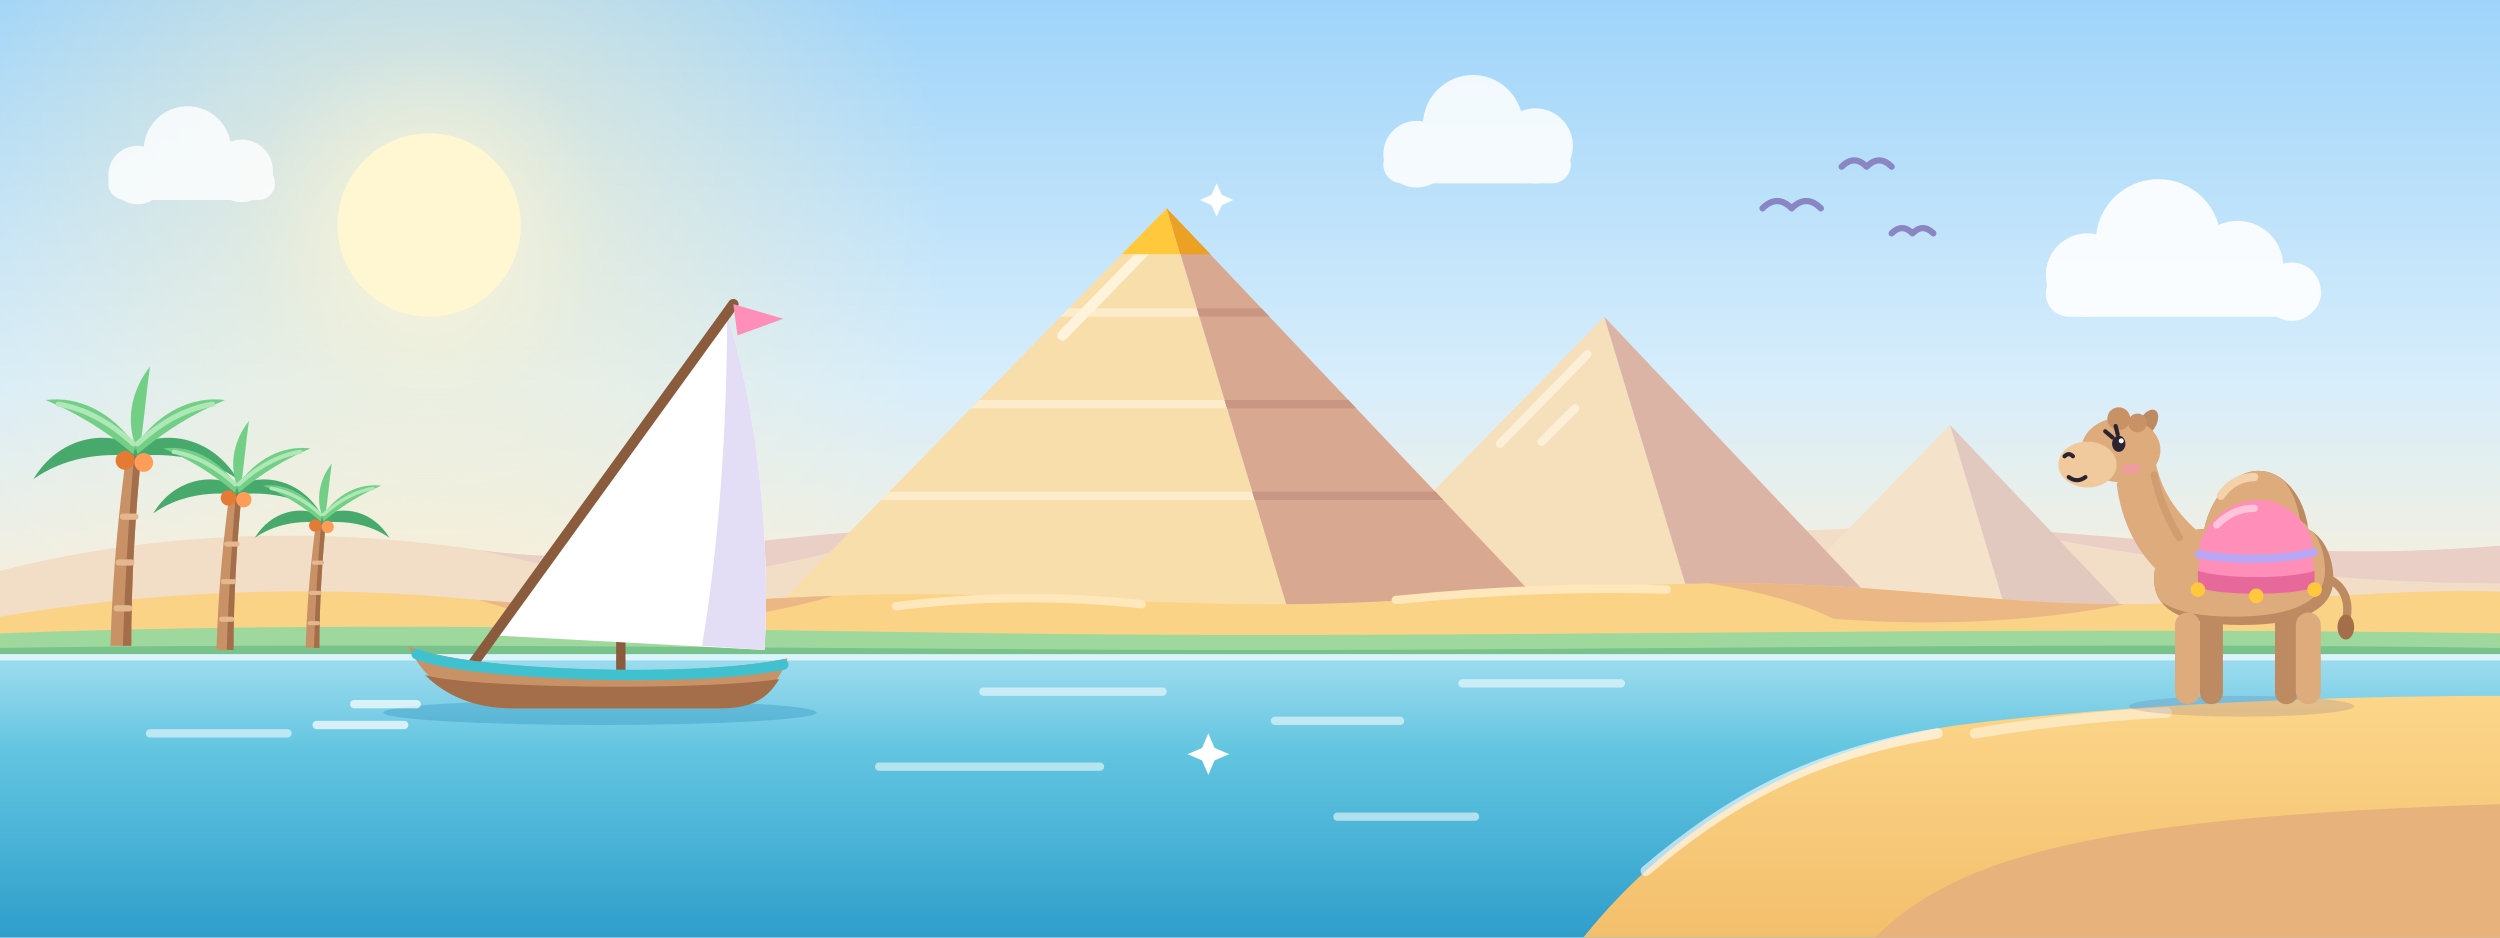
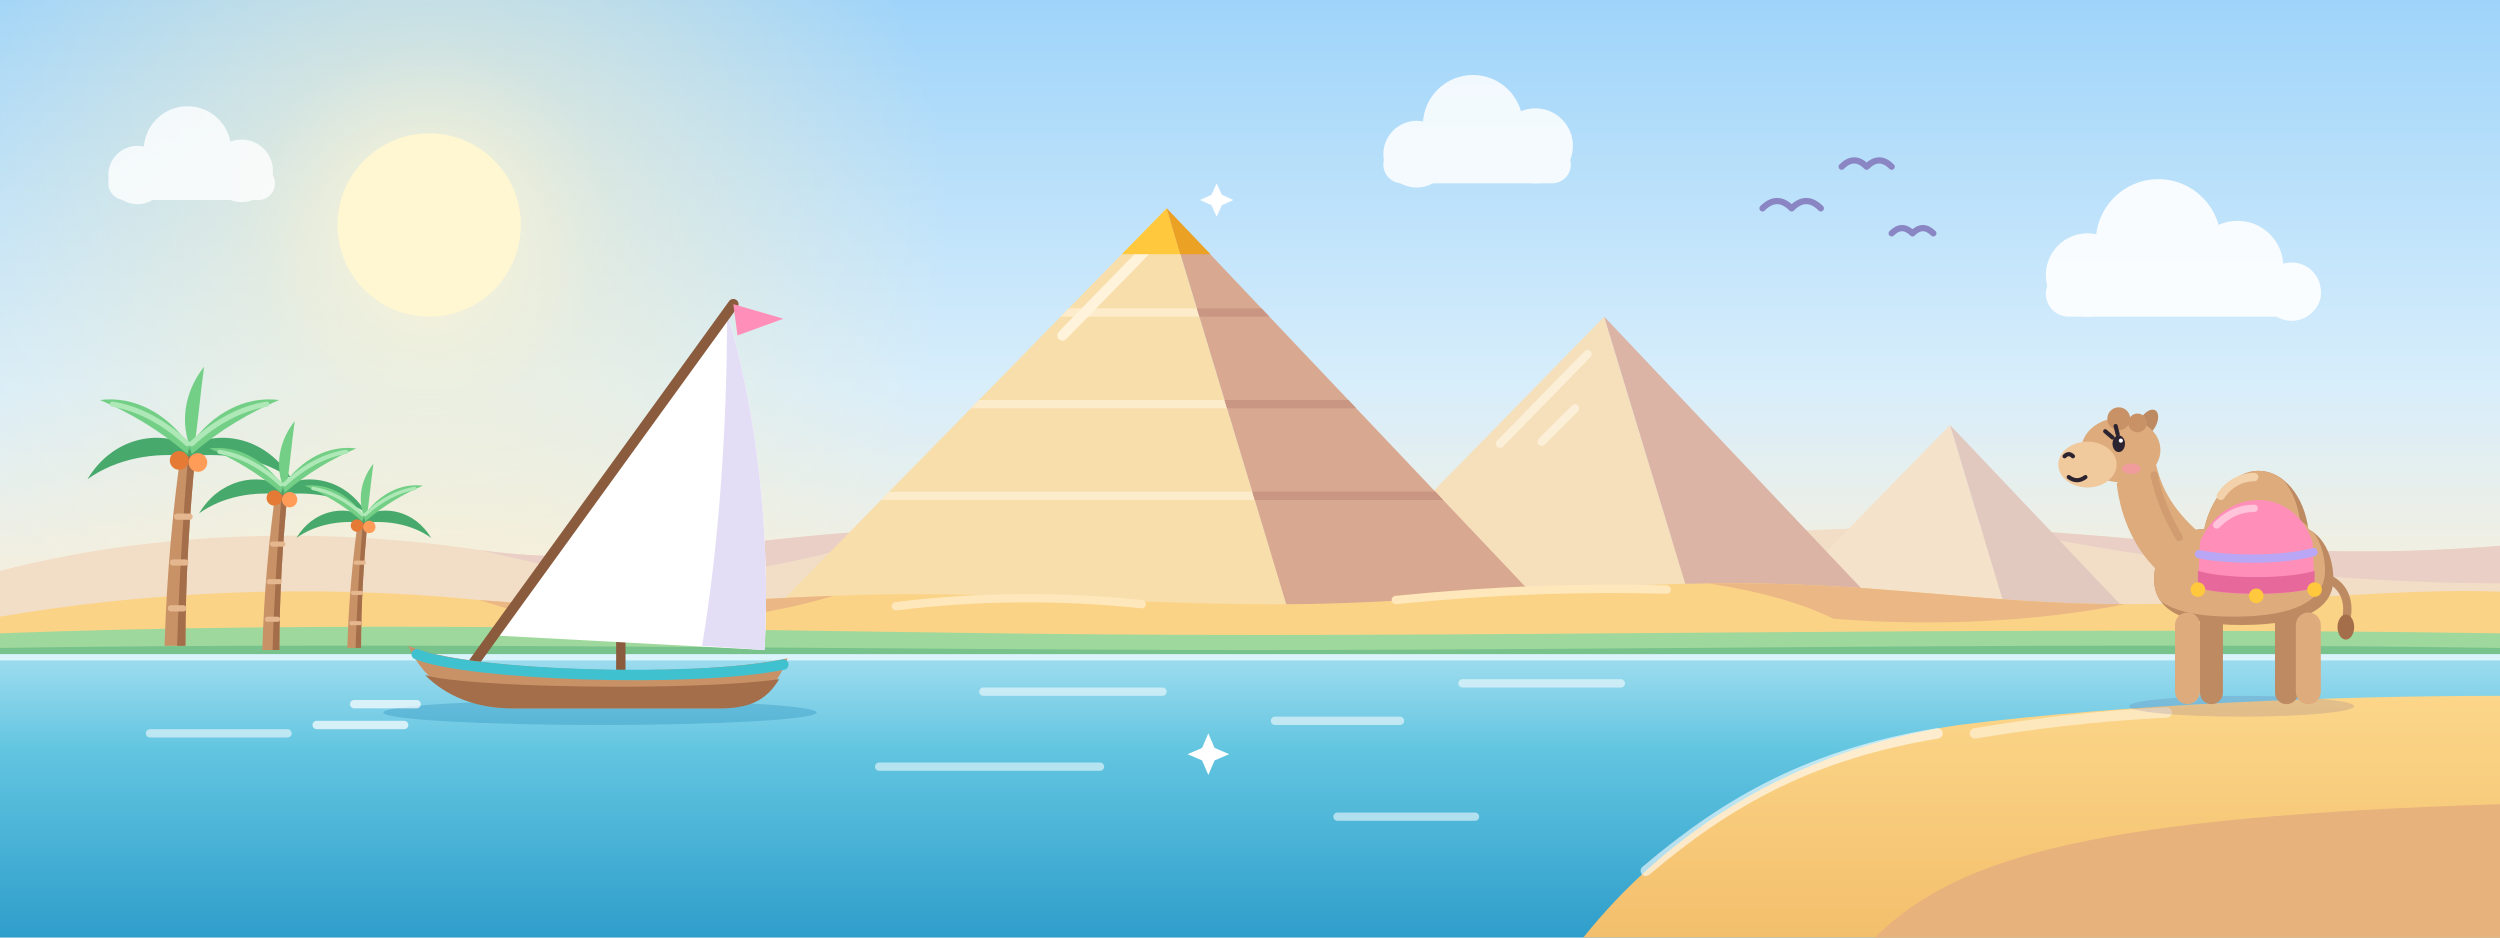
<svg xmlns="http://www.w3.org/2000/svg" viewBox="0 0 1200 450" preserveAspectRatio="xMidYMid slice">
  <defs>
    <linearGradient id="sky" x1="0" y1="0" x2="0" y2="310" gradientUnits="userSpaceOnUse">
      <stop offset="0" stop-color="#9fd4fa" />
      <stop offset="0.6" stop-color="#d8eefb" />
      <stop offset="1" stop-color="#fff0d4" />
    </linearGradient>
    <radialGradient id="sunglow" cx="206" cy="108" r="250" gradientUnits="userSpaceOnUse">
      <stop offset="0" stop-color="#fff7d8" stop-opacity="0.95" />
      <stop offset="0.35" stop-color="#fff0c6" stop-opacity="0.45" />
      <stop offset="1" stop-color="#fff0c6" stop-opacity="0" />
    </radialGradient>
    <linearGradient id="nile" x1="0" y1="312" x2="0" y2="450" gradientUnits="userSpaceOnUse">
      <stop offset="0" stop-color="#a3def0" />
      <stop offset="0.35" stop-color="#62c5e0" />
      <stop offset="1" stop-color="#2f9ecb" />
    </linearGradient>
    <linearGradient id="dune" x1="0" y1="334" x2="0" y2="450" gradientUnits="userSpaceOnUse">
      <stop offset="0" stop-color="#fcd68a" />
      <stop offset="1" stop-color="#f3bf6c" />
    </linearGradient>
    <clipPath id="pyrLit">
      <path d="M560 100L372 292H618Z" />
    </clipPath>
    <clipPath id="pyrShade">
      <path d="M560 100L618 292H742Z" />
    </clipPath>
    <clipPath id="camel">
      <path d="M-42 -60C-42 -76 -30 -84 -18 -84C-14 -102 -2 -112 8 -112C20 -112 30 -100 32 -84C40 -80 44 -70 44 -60C44 -46 30 -38 0 -38C-30 -38 -42 -46 -42 -60Z" />
    </clipPath>
    <g id="palm">
      <path d="M-5 0C-4 -34 -1 -66 3 -94H10C7 -64 5 -32 5 0Z" fill="#c99266" />
      <path d="M1 0C2 -32 4 -64 6.5 -94H10C7 -64 5 -32 5 0Z" fill="#a46e4b" />
      <path d="M-2 -18h6M-1 -40h6M1 -62h6" stroke="#e5b78f" stroke-width="3" stroke-linecap="round" />
      <g fill="#48a96c">
        <path d="M7 -96C-8 -104 -30 -100 -42 -80C-28 -90 -10 -93 7 -91Z" />
        <path d="M7 -96C22 -104 44 -100 56 -80C42 -90 24 -93 7 -91Z" />
      </g>
      <g fill="#73cf86">
        <path d="M7 -96C-4 -112 -20 -120 -36 -118C-22 -112 -8 -104 6 -92Z" />
        <path d="M7 -96C18 -112 34 -120 50 -118C36 -112 22 -104 8 -92Z" />
        <path d="M7 -96C2 -110 6 -124 14 -134C12 -120 11 -106 9 -94Z" />
      </g>
      <path d="M6 -97C-6 -108 -18 -114 -30 -116M8 -97C20 -108 32 -114 44 -116" fill="none" stroke="#aee8b7" stroke-width="2.5" stroke-linecap="round" />
      <circle cx="2" cy="-89" r="4.5" fill="#e57a35" />
      <circle cx="11" cy="-88" r="4.5" fill="#ff9c57" />
    </g>
  </defs>
  <rect width="1200" height="320" fill="url(#sky)" />
  <circle cx="206" cy="108" r="250" fill="url(#sunglow)" />
  <circle cx="206" cy="108" r="44" fill="#fff6d2" />
  <g fill="#fff" opacity="0.85">
    <circle cx="680" cy="74" r="16" />
    <circle cx="707" cy="60" r="24" />
    <circle cx="737" cy="70" r="18" />
    <rect x="664" y="70" width="90" height="18" rx="9" />
  </g>
  <g fill="#fff" opacity="0.9">
    <circle cx="1002" cy="132" r="20" />
    <circle cx="1036" cy="116" r="30" />
    <circle cx="1074" cy="128" r="22" />
    <circle cx="1100" cy="140" r="14" />
    <rect x="982" y="130" width="132" height="22" rx="11" />
  </g>
  <g fill="#fff" opacity="0.8">
    <circle cx="66" cy="84" r="14" />
    <circle cx="90" cy="72" r="21" />
    <circle cx="116" cy="82" r="15" />
    <rect x="52" y="80" width="80" height="16" rx="8" />
  </g>
  <g fill="none" stroke="#8a86c4" stroke-width="3" stroke-linecap="round" stroke-linejoin="round">
    <path d="M846 100q7-7 14 0q7-7 14 0" />
    <path d="M884 80q6-6 12 0q6-6 12 0" />
    <path d="M908 112q5-5 10 0q5-5 10 0" />
  </g>
  <path d="M0 274C70 256 150 252 230 264C300 274 360 256 440 254C540 252 600 270 700 266C800 262 860 250 960 254C1040 258 1100 270 1200 262V300H0Z" fill="#f2ddc6" />
  <path d="M230 264C300 274 360 256 440 254C400 266 350 278 300 280ZM960 254C1040 258 1100 270 1200 262V280C1120 280 1040 270 960 254Z" fill="#e9cfc6" />
  <path d="M936 204L850 292H962.5Z" fill="#f4e2cb" />
  <path d="M936 204L962.5 292H1019.5Z" fill="#e2c9c0" />
  <path d="M770 152L633 292H812.5Z" fill="#f6e0bb" />
  <path d="M770 152L812.5 292H902.5Z" fill="#dcb4a6" />
  <path d="M762 170L720 213M756 196L740 212" fill="none" stroke="#fcefd8" stroke-width="4" stroke-linecap="round" />
  <g clip-path="url(#pyrLit)">
    <rect x="370" y="98" width="250" height="196" fill="#f8deab" />
    <path d="M370 150H620M370 194H620M370 238H620" stroke="#fdeccb" stroke-width="4" />
  </g>
  <g clip-path="url(#pyrShade)">
    <rect x="556" y="98" width="190" height="196" fill="#d9a890" />
    <path d="M556 150H746M556 194H746M556 238H746" stroke="#c99683" stroke-width="4" />
  </g>
  <path d="M552 118L510 161" fill="none" stroke="#fff3dc" stroke-width="5" stroke-linecap="round" />
  <path d="M560 100L538.5 122H566.5Z" fill="#ffc83d" />
  <path d="M560 100L566.5 122H581Z" fill="#eba123" />
  <path d="M584 88l2.5 5.5 5.5 2.5-5.5 2.5-2.5 5.5-2.5-5.5-5.5-2.5 5.5-2.5z" fill="#fff" />
  <path d="M0 296C70 284 150 280 230 288C300 294 340 288 400 286C470 283 520 289 600 290C680 291 740 281 820 280C900 279 950 290 1020 290C1090 290 1150 282 1200 284V316H0Z" fill="#fbd387" />
  <path d="M820 280C900 279 950 290 1020 290C980 298 930 301 880 297C866 290 846 284 820 280ZM230 288C300 294 340 288 400 286C364 297 312 303 266 299Z" fill="#eab785" />
  <path d="M430 291C470 286 510 286 548 290M670 288C720 283 760 282 800 283" fill="none" stroke="#fee8bb" stroke-width="4" stroke-linecap="round" />
  <path d="M0 304C160 298 320 302 480 304C700 307 940 300 1200 304V318H0Z" fill="#9fd89c" />
  <path d="M0 311C200 308 420 312 600 312C800 312 1000 308 1200 311V318H0Z" fill="#78c28c" />
-   <use href="#palm" transform="translate(58 310)" />
-   <use href="#palm" transform="translate(108 312) scale(0.82)" />
-   <use href="#palm" transform="translate(150 311) scale(0.66)" />
+   <use href="#palm" transform="translate(84 310)" />
+   <use href="#palm" transform="translate(130 312) scale(0.82)" />
+   <use href="#palm" transform="translate(170 311) scale(0.66)" />
  <rect y="314" width="1200" height="136" fill="url(#nile)" />
  <rect y="314" width="1200" height="3" fill="#effcff" opacity="0.75" />
  <g fill="#fff" opacity="0.55">
    <rect x="470" y="330" width="90" height="4" rx="2" />
    <rect x="610" y="344" width="64" height="4" rx="2" />
    <rect x="700" y="326" width="80" height="4" rx="2" />
    <rect x="70" y="350" width="70" height="4" rx="2" />
    <rect x="420" y="366" width="110" height="4" rx="2" />
    <rect x="640" y="390" width="70" height="4" rx="2" />
  </g>
  <path d="M580 352l3 7 7 3-7 3-3 7-3-7-7-3 7-3z" fill="#fff" />
  <ellipse cx="288" cy="342" rx="104" ry="6" fill="#2a8fbd" opacity="0.35" />
  <path d="M298 324V228" stroke="#8a5b3d" stroke-width="4.5" stroke-linecap="round" />
  <path d="M237 305L349 150C363 196 370 256 367 312Z" fill="#fff" />
  <path d="M349 150C363 196 370 256 367 312L337 310C345 262 349 206 349 150Z" fill="#e4ddf6" />
  <path d="M226 320L352 146" stroke="#8a5b3d" stroke-width="5" stroke-linecap="round" />
  <path d="M352 146L376 153L354 161Z" fill="#ff8fb8" />
  <path d="M196 310C222 322 332 326 378 316C372 332 362 340 346 340H246C222 340 204 328 196 310Z" fill="#c99266" />
  <path d="M204 324C222 330 332 332 374 326C368 336 360 340 346 340H246C228 340 214 334 204 324Z" fill="#a46e4b" />
  <path d="M200 314C224 324 332 328 376 319" fill="none" stroke="#3fc1cf" stroke-width="5" stroke-linecap="round" />
  <g fill="#fff" opacity="0.7">
    <rect x="168" y="336" width="34" height="4" rx="2" />
    <rect x="150" y="346" width="46" height="4" rx="2" />
  </g>
  <path d="M760 450C800 400 860 360 940 348C1020 338 1120 334 1200 334V450Z" fill="url(#dune)" />
  <path d="M900 450C940 410 1010 392 1200 386V450Z" fill="#e8b27c" />
  <path d="M790 418C830 384 870 362 930 352" fill="none" stroke="#fff" stroke-width="5" stroke-linecap="round" opacity="0.6" />
  <path d="M948 352C990 345 1020 343 1040 342" fill="none" stroke="#fde8bd" stroke-width="5" stroke-linecap="round" />
  <g transform="translate(1076 338)">
    <ellipse cx="0" cy="1" rx="54" ry="5" fill="#4b3a8c" opacity="0.15" />
    <path d="M42 -60C50 -56 52 -48 50 -40" fill="none" stroke="#bd8a62" stroke-width="4" stroke-linecap="round" />
    <ellipse cx="50" cy="-37" rx="4" ry="6" fill="#a46e4b" />
    <rect x="-20" y="-46" width="11" height="46" rx="5.5" fill="#bd8a62" />
    <rect x="16" y="-46" width="11" height="46" rx="5.5" fill="#bd8a62" />
    <g clip-path="url(#camel)">
      <rect x="-46" y="-116" width="96" height="80" fill="#bd8a62" />
      <path d="M-46 -64C-46 -80 -34 -88 -22 -88C-18 -106 -6 -116 4 -116C16 -116 26 -104 28 -88C36 -84 40 -74 40 -64C40 -50 26 -42 -4 -42C-34 -42 -46 -50 -46 -64Z" fill="#ddab7c" />
    </g>
    <path d="M-10 -100C-6 -106 0 -109 6 -109" fill="none" stroke="#f3d2ab" stroke-width="4" stroke-linecap="round" />
    <rect x="-32" y="-44" width="12" height="44" rx="6" fill="#ddab7c" />
    <rect x="26" y="-44" width="12" height="44" rx="6" fill="#ddab7c" />
    <path d="M-20 -78C-14 -92 -2 -98 8 -98C20 -98 30 -90 34 -78L35 -56C24 -52 -10 -52 -21 -56Z" fill="#ff8fb8" />
    <path d="M35 -64L35 -56C24 -52 -10 -52 -21 -56L-21 -64C-8 -60 22 -60 35 -64Z" fill="#e7699c" />
    <path d="M-20.5 -72C-6 -69 20 -69 34.5 -73" fill="none" stroke="#b9a6f5" stroke-width="4" stroke-linecap="round" />
    <path d="M-12 -86C-6 -92 0 -94 6 -94" fill="none" stroke="#ffc4da" stroke-width="3.5" stroke-linecap="round" />
    <circle cx="-21" cy="-55" r="3.5" fill="#ffc83d" />
    <circle cx="7" cy="-52" r="3.5" fill="#ffc83d" />
    <circle cx="35" cy="-55" r="3.5" fill="#ffc83d" />
    <path d="M-38 -62C-50 -72 -58 -88 -60 -106L-42 -120C-40 -106 -34 -94 -20 -82Z" fill="#ddab7c" />
    <path d="M-30 -80C-36 -90 -40 -100 -42 -110" fill="none" stroke="#c99266" stroke-width="3.5" stroke-linecap="round" opacity="0.6" />
    <ellipse cx="-45" cy="-135" rx="4" ry="7" fill="#bd8a62" transform="rotate(30 -45 -135)" />
    <ellipse cx="-58" cy="-122" rx="19" ry="15.5" fill="#ddab7c" />
    <ellipse cx="-74" cy="-115" rx="14" ry="11" fill="#f0c99d" />
    <circle cx="-59" cy="-137" r="5.5" fill="#c99266" />
    <circle cx="-50" cy="-135" r="4.5" fill="#c99266" />
-     <ellipse cx="-59" cy="-125" rx="3.2" ry="3.9" fill="#2b2330" />
-     <circle cx="-57.8" cy="-126.4" r="1.2" fill="#fff" />
+     <ellipse cx="-59" cy="-125" rx="3" ry="4" fill="#2b2330" />
+     <circle cx="-58" cy="-126.5" r="1" fill="#fff" />
    <path d="M-62 -128l-3.5 -3M-59.5 -129.5l-1 -4" stroke="#2b2330" stroke-width="2" stroke-linecap="round" />
-     <ellipse cx="-53" cy="-113" rx="4.5" ry="2.6" fill="#ff8fb8" opacity="0.55" />
+     <ellipse cx="-53" cy="-113" rx="4.5" ry="2.5" fill="#ff8fb8" opacity="0.55" />
    <path d="M-85 -119q2 -2 4 0" fill="none" stroke="#2b2330" stroke-width="2" stroke-linecap="round" />
    <path d="M-83 -109q4 3 8 0" fill="none" stroke="#2b2330" stroke-width="2" stroke-linecap="round" />
  </g>
</svg>
